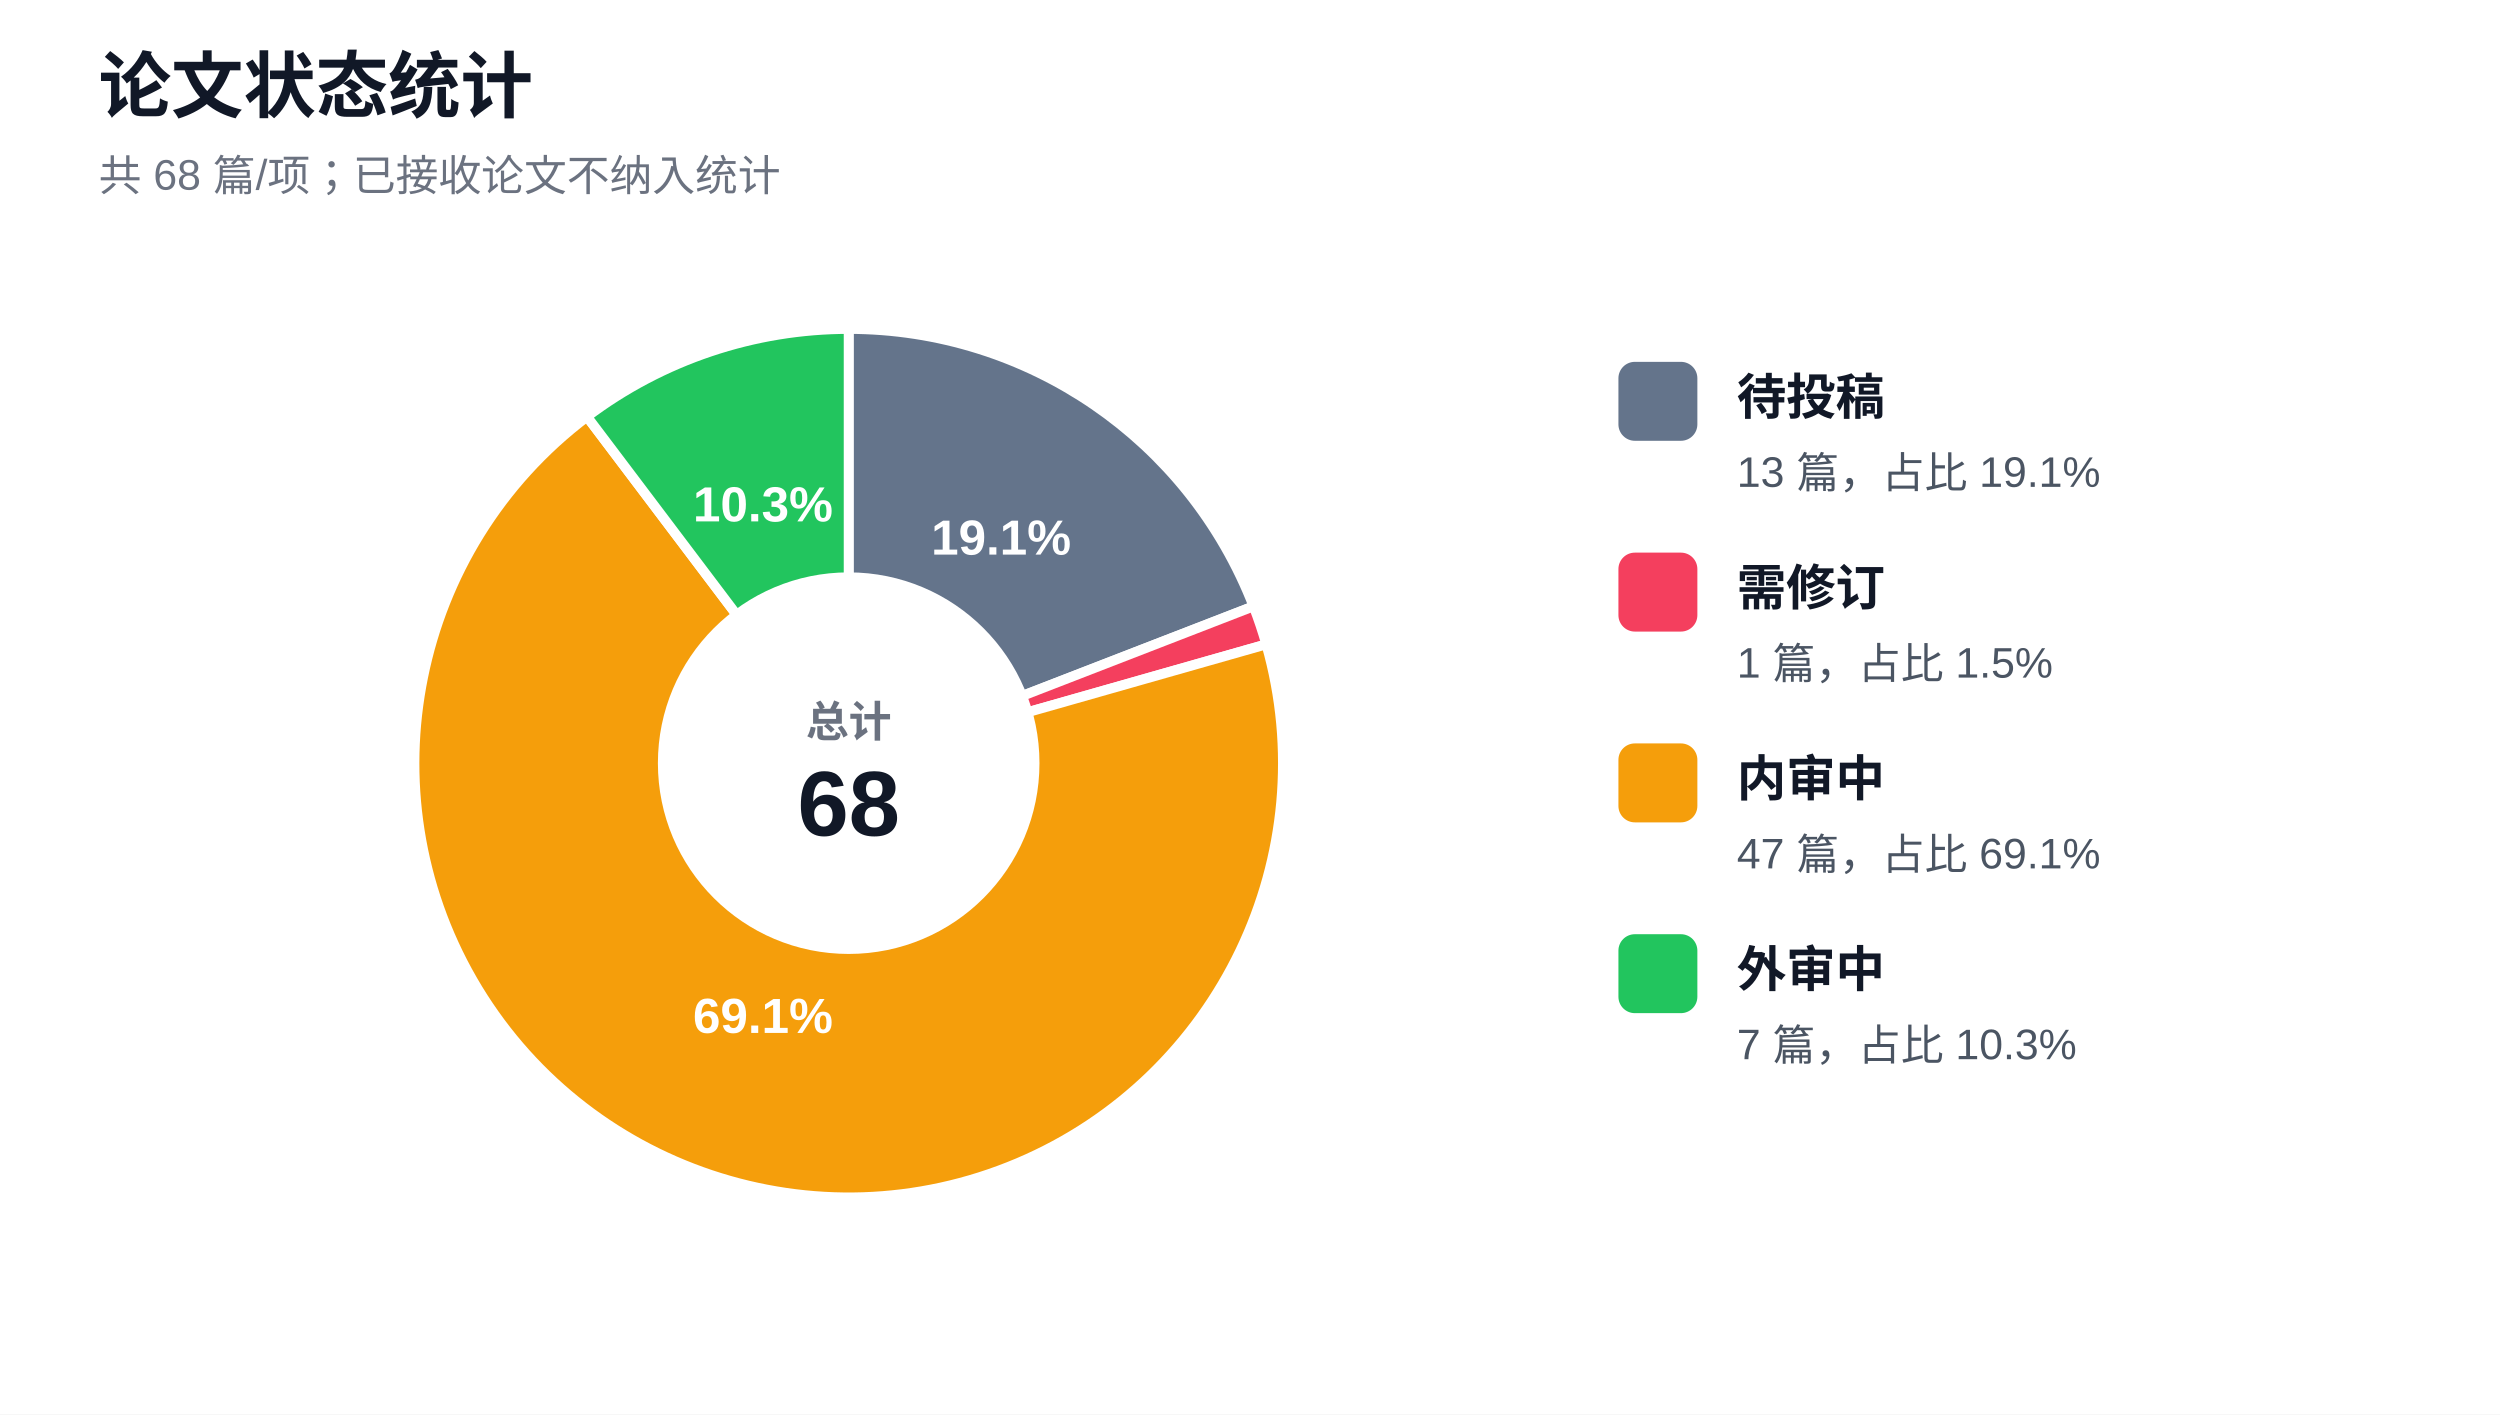
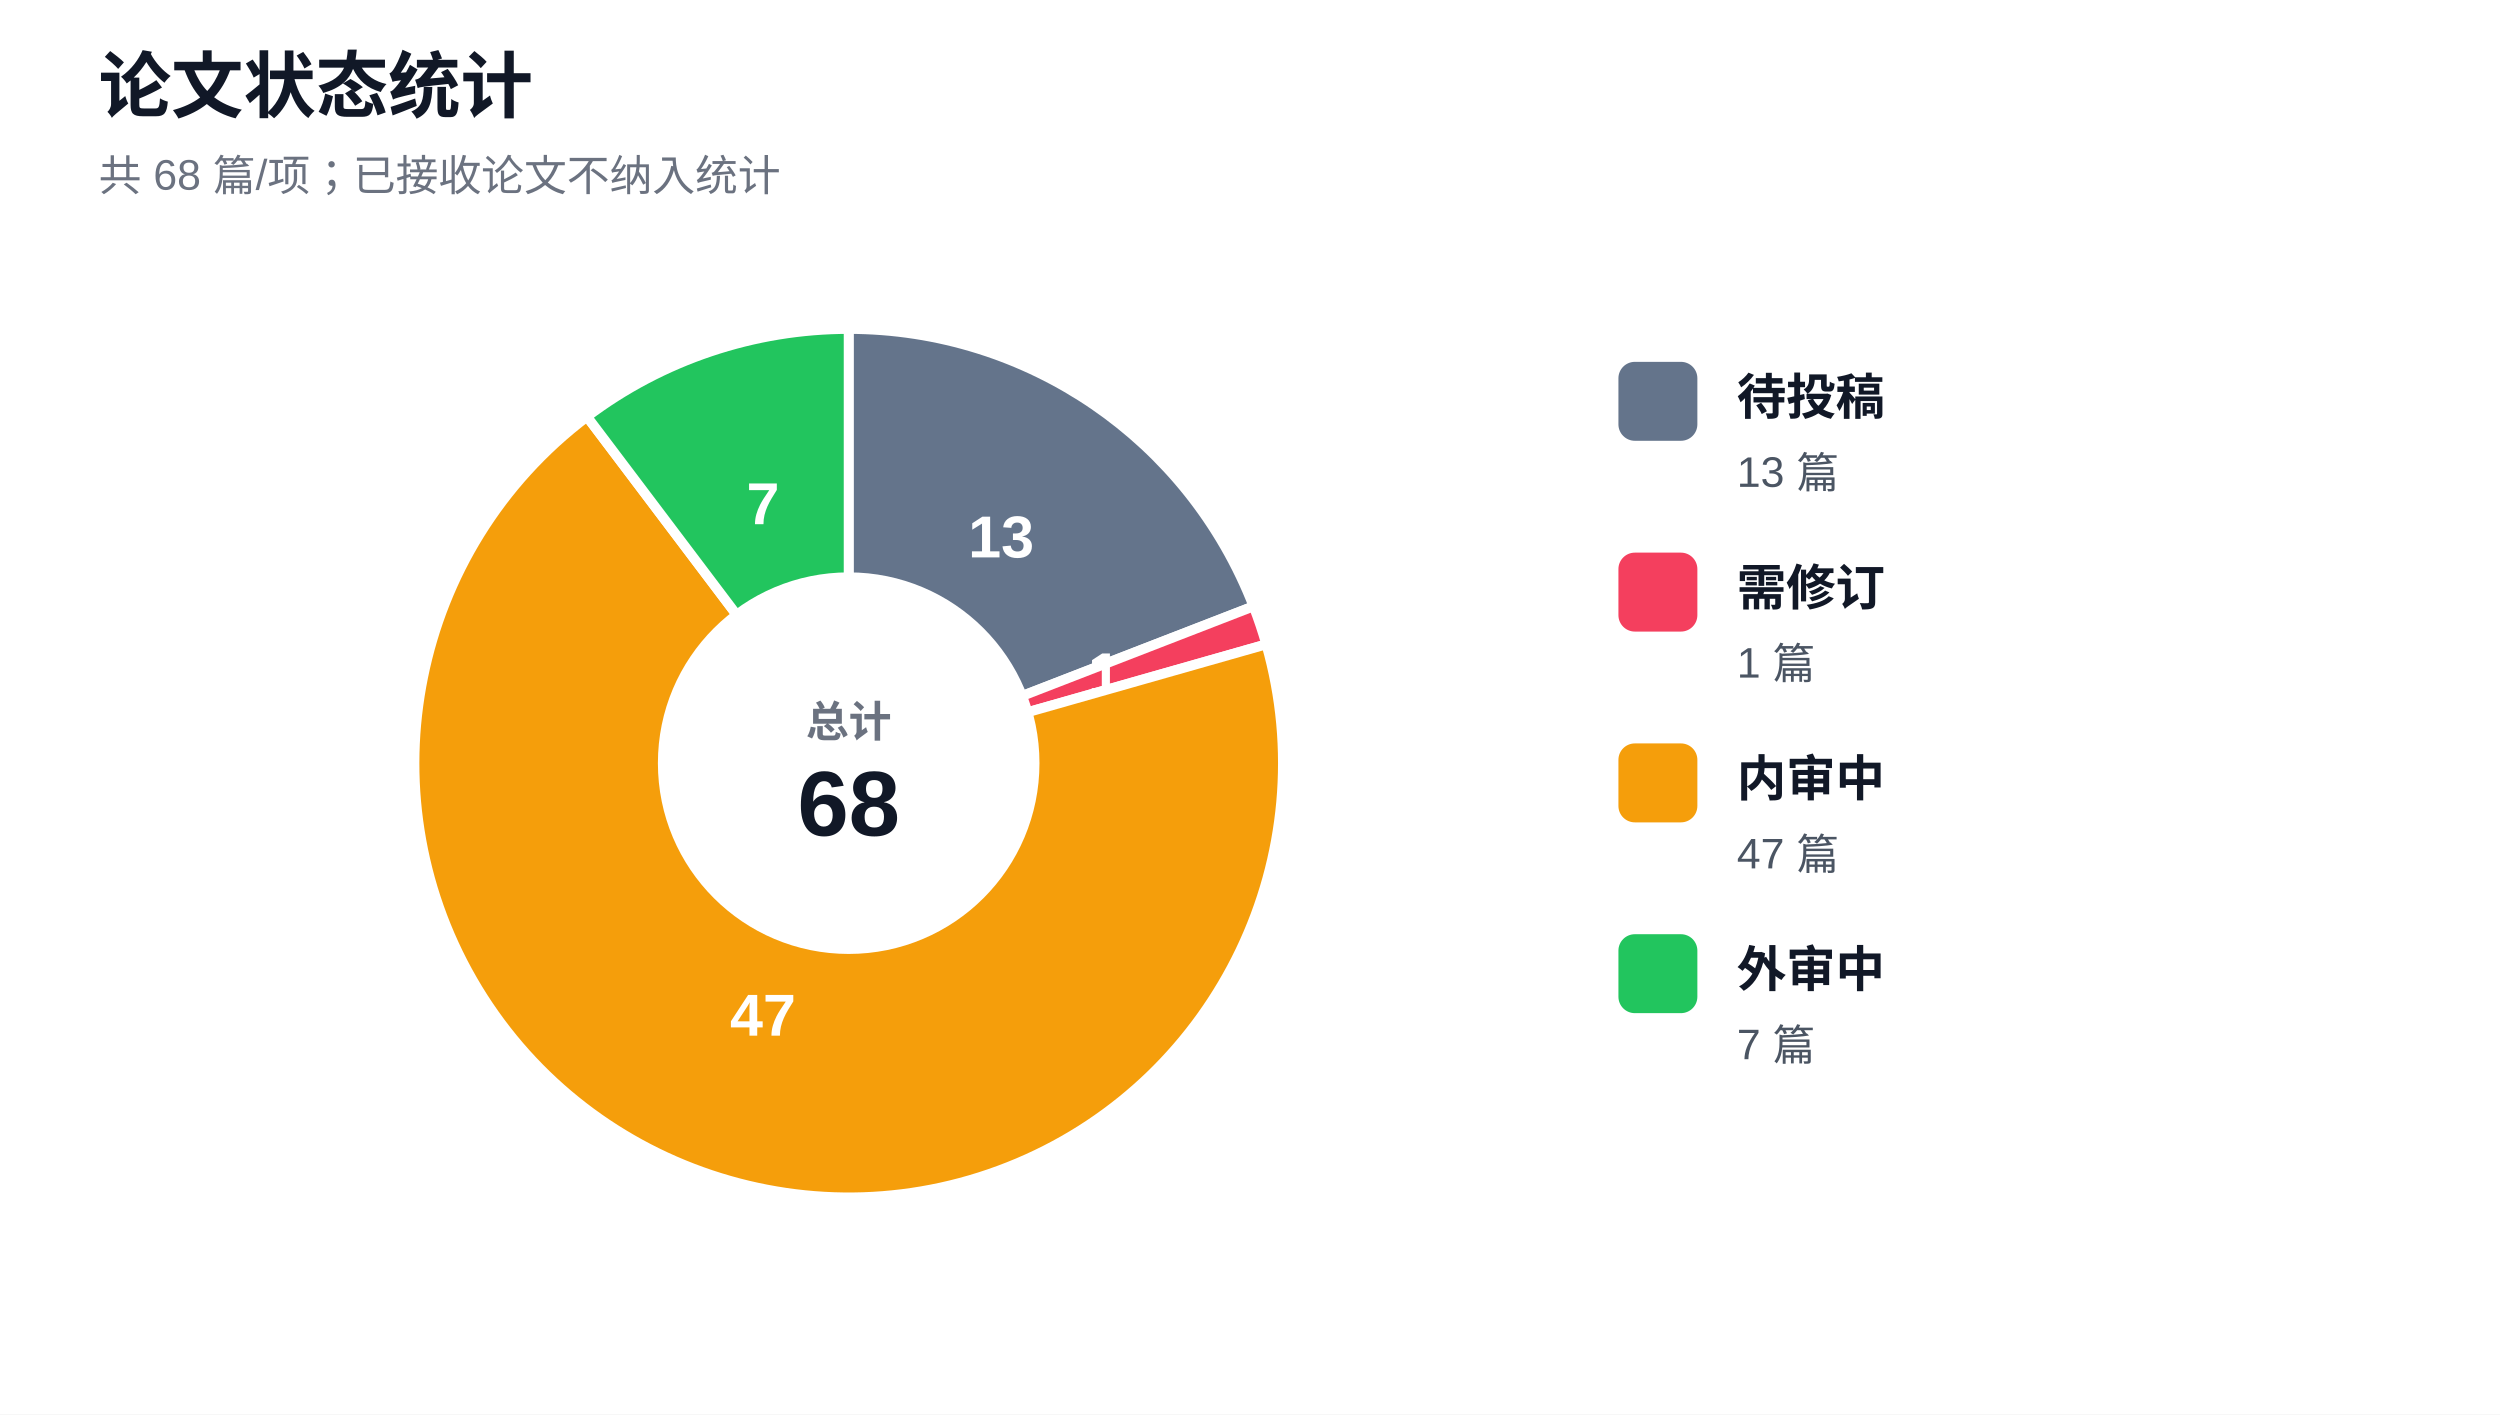
<svg xmlns="http://www.w3.org/2000/svg" width="760" height="430" viewBox="0 0 760 430" role="img" aria-labelledby="title desc">
  <rect width="760" height="430" fill="#ffffff" />
  <text x="30" y="34" fill="#111827" font-family="Arial, Microsoft YaHei, sans-serif" font-size="22" font-weight="700">论文状态统计</text>
  <text x="30" y="58" fill="#6b7280" font-family="Arial, Microsoft YaHei, sans-serif" font-size="13">共 68 篇/项；已接收论文不纳入统计</text>
  <g font-family="Arial, Microsoft YaHei, sans-serif">
    <path d="M 258 232 L 258 100 A 132 132 0 0 1 381.086 184.316 Z" fill="#64748b" stroke="#ffffff" stroke-width="3" />
-     <text x="304.341" y="164.35" fill="#ffffff" font-size="15" font-weight="700" text-anchor="middle" dominant-baseline="middle">19.1%</text>
+     <text x="304.341" y="164.35" fill="#ffffff" font-size="18" font-weight="800" text-anchor="middle" dominant-baseline="middle">13</text>
    <path d="M 258 232 L 381.086 184.316 A 132 132 0 0 1 384.961 195.876 Z" fill="#f43f5e" stroke="#ffffff" stroke-width="3" />
+     <text x="335.749" y="205.941" fill="#ffffff" font-size="18" font-weight="800" text-anchor="middle" dominant-baseline="middle">1</text>
    <path d="M 258 232 L 384.961 195.876 A 132 132 0 1 1 178.452 126.662 Z" fill="#f59e0b" stroke="#ffffff" stroke-width="3" />
-     <text x="231.941" y="309.749" fill="#ffffff" font-size="15" font-weight="700" text-anchor="middle" dominant-baseline="middle">69.1%</text>
+     <text x="231.941" y="309.749" fill="#ffffff" font-size="18" font-weight="800" text-anchor="middle" dominant-baseline="middle">47</text>
    <path d="M 258 232 L 178.452 126.662 A 132 132 0 0 1 258 100 Z" fill="#22c55e" stroke="#ffffff" stroke-width="3" />
-     <text x="231.941" y="154.251" fill="#ffffff" font-size="15" font-weight="700" text-anchor="middle" dominant-baseline="middle">10.3%</text>
+     <text x="231.941" y="154.251" fill="#ffffff" font-size="18" font-weight="800" text-anchor="middle" dominant-baseline="middle">7</text>
    <circle cx="258" cy="232" r="58" fill="#ffffff" />
    <text x="258" y="224" fill="#6b7280" font-size="13" font-weight="700" text-anchor="middle">总计</text>
    <text x="258" y="254" fill="#111827" font-size="28" font-weight="700" text-anchor="middle">68</text>
  </g>
  <g font-family="Arial, Microsoft YaHei, sans-serif">
    <rect x="492" y="110" width="24" height="24" rx="5" fill="#64748b" />
    <text x="528" y="126" fill="#111827" font-size="15" font-weight="700">待投稿</text>
-     <text x="528" y="148" fill="#4b5563" font-size="13">13 篇，占比 19.1%</text>
+     <text x="528" y="148" fill="#4b5563" font-size="13">13 篇</text>
    <rect x="492" y="168" width="24" height="24" rx="5" fill="#f43f5e" />
    <text x="528" y="184" fill="#111827" font-size="15" font-weight="700">需修订</text>
-     <text x="528" y="206" fill="#4b5563" font-size="13">1 篇，占比 1.5%</text>
+     <text x="528" y="206" fill="#4b5563" font-size="13">1 篇</text>
    <rect x="492" y="226" width="24" height="24" rx="5" fill="#f59e0b" />
    <text x="528" y="242" fill="#111827" font-size="15" font-weight="700">内审中</text>
-     <text x="528" y="264" fill="#4b5563" font-size="13">47 篇，占比 69.1%</text>
+     <text x="528" y="264" fill="#4b5563" font-size="13">47 篇</text>
    <rect x="492" y="284" width="24" height="24" rx="5" fill="#22c55e" />
    <text x="528" y="300" fill="#111827" font-size="15" font-weight="700">外审中</text>
-     <text x="528" y="322" fill="#4b5563" font-size="13">7 篇，占比 10.3%</text>
+     <text x="528" y="322" fill="#4b5563" font-size="13">7 篇</text>
  </g>
</svg>
